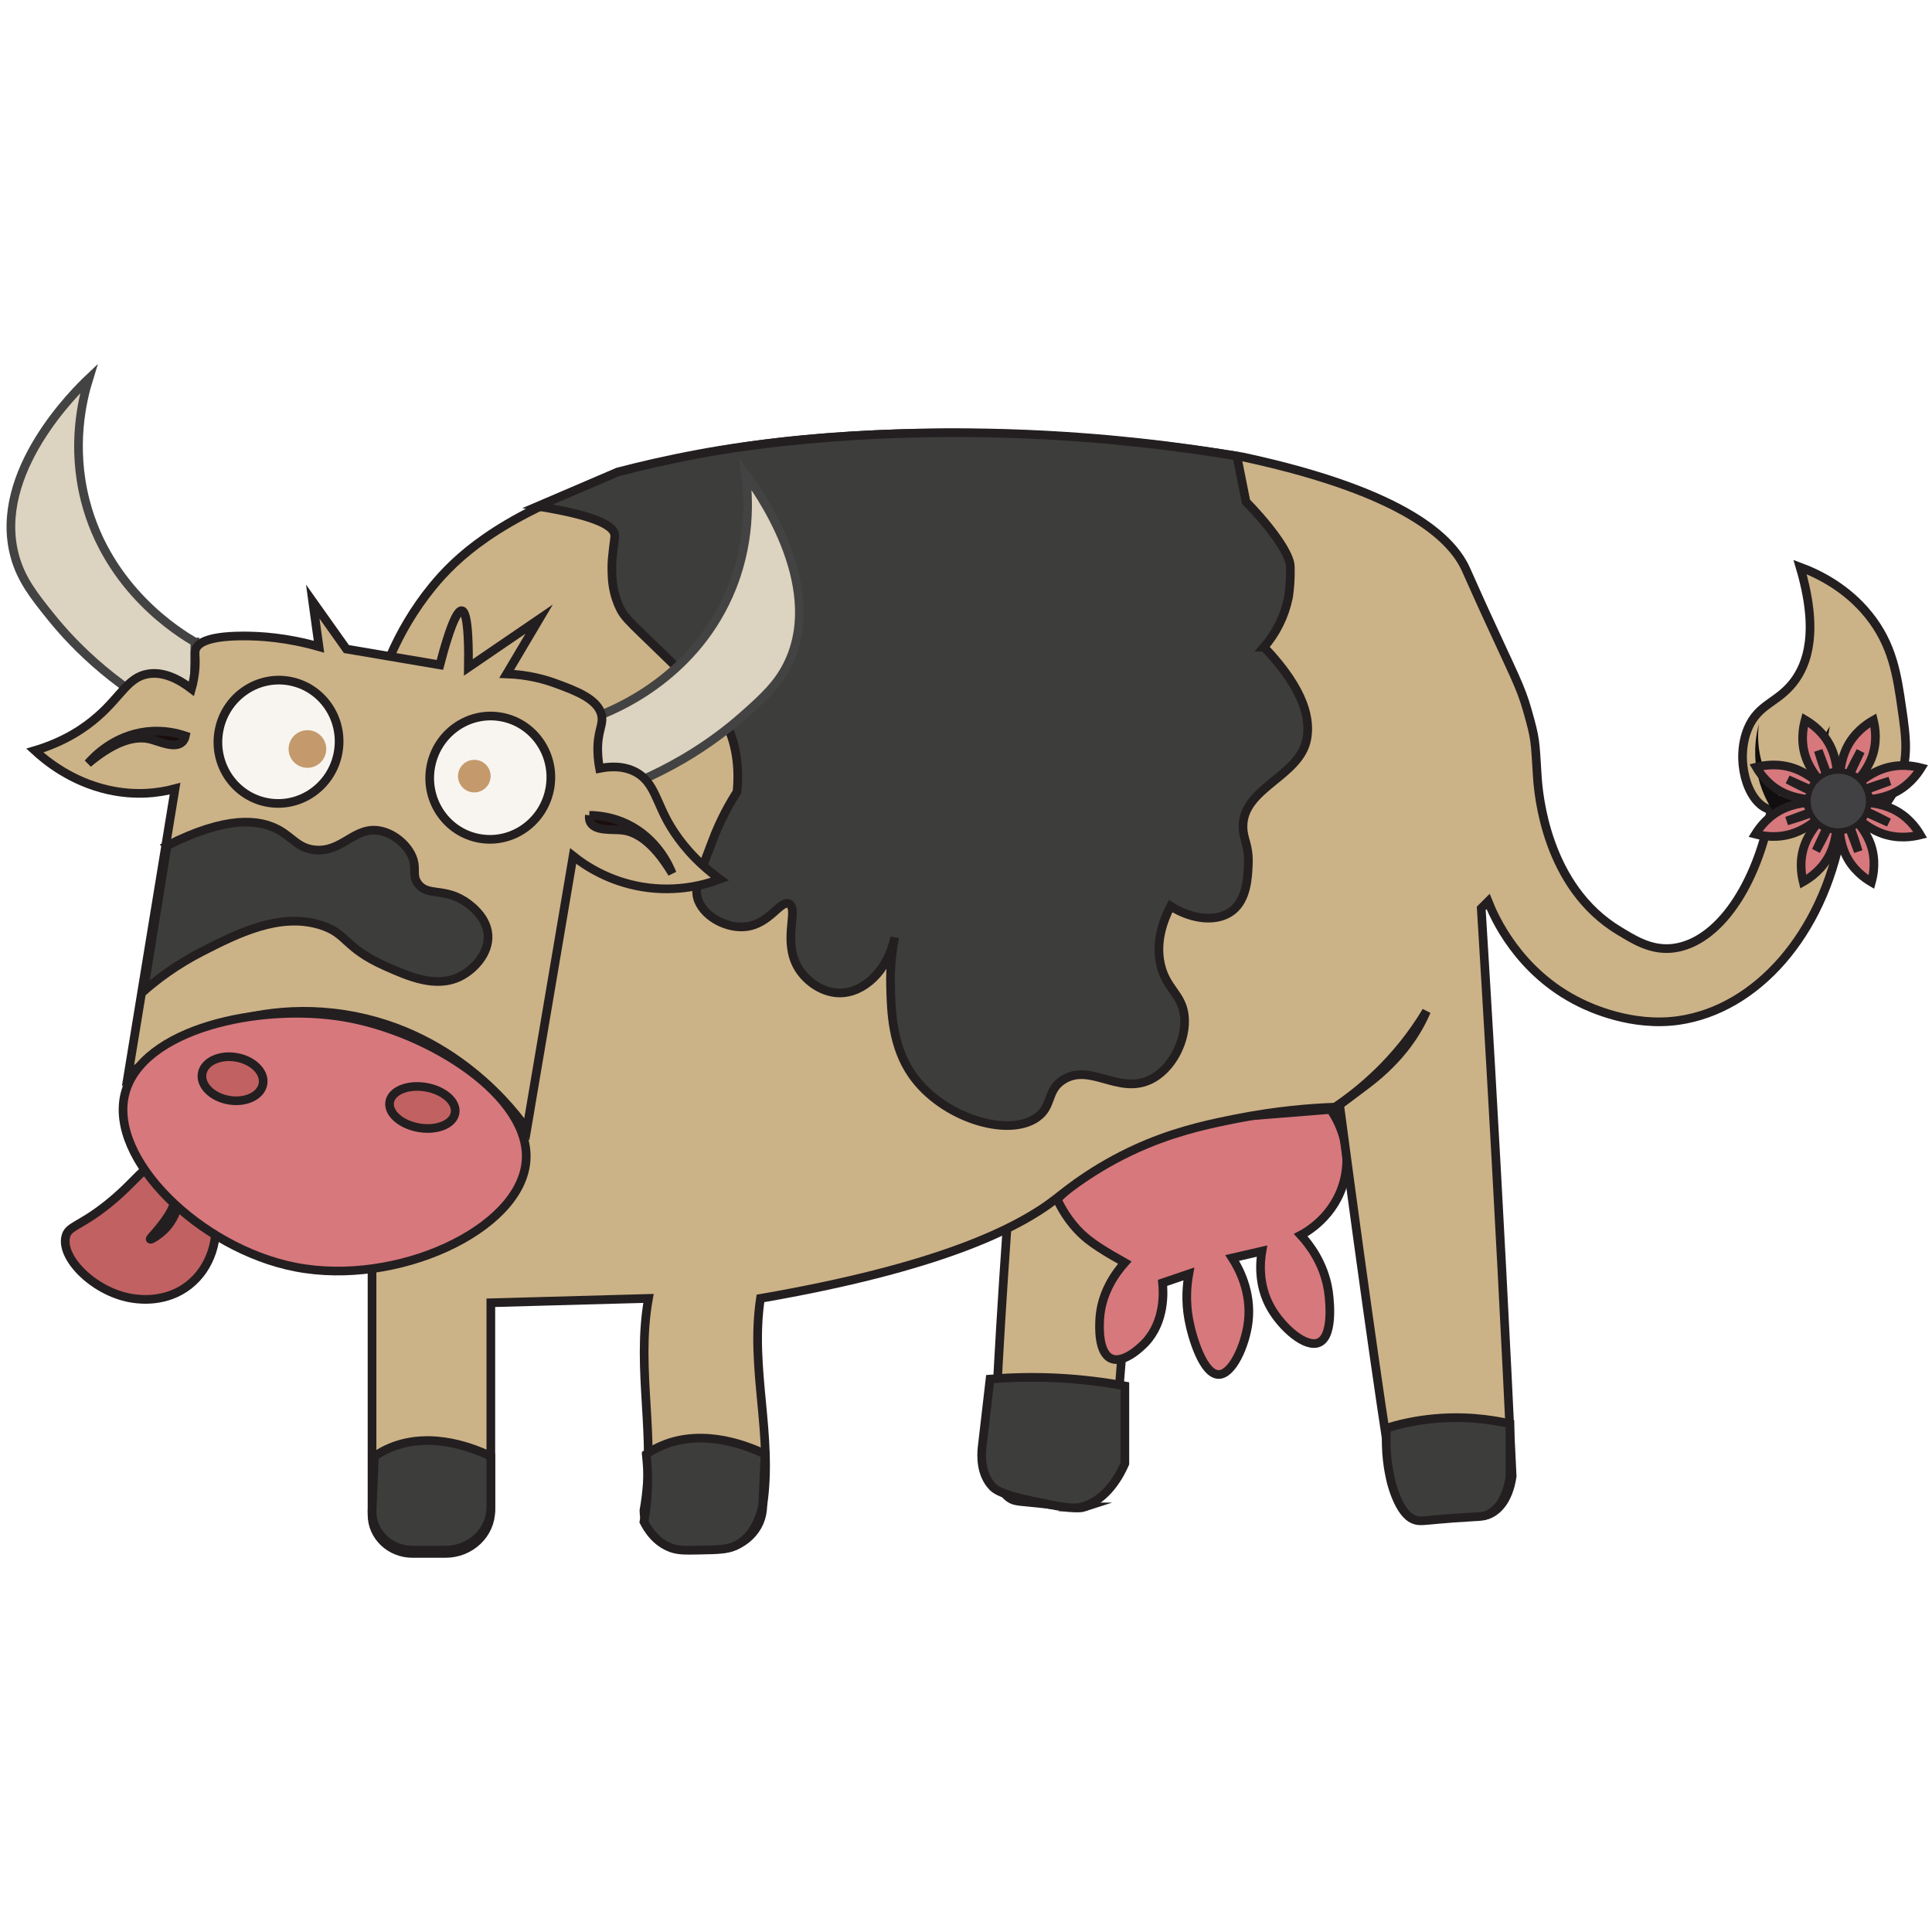
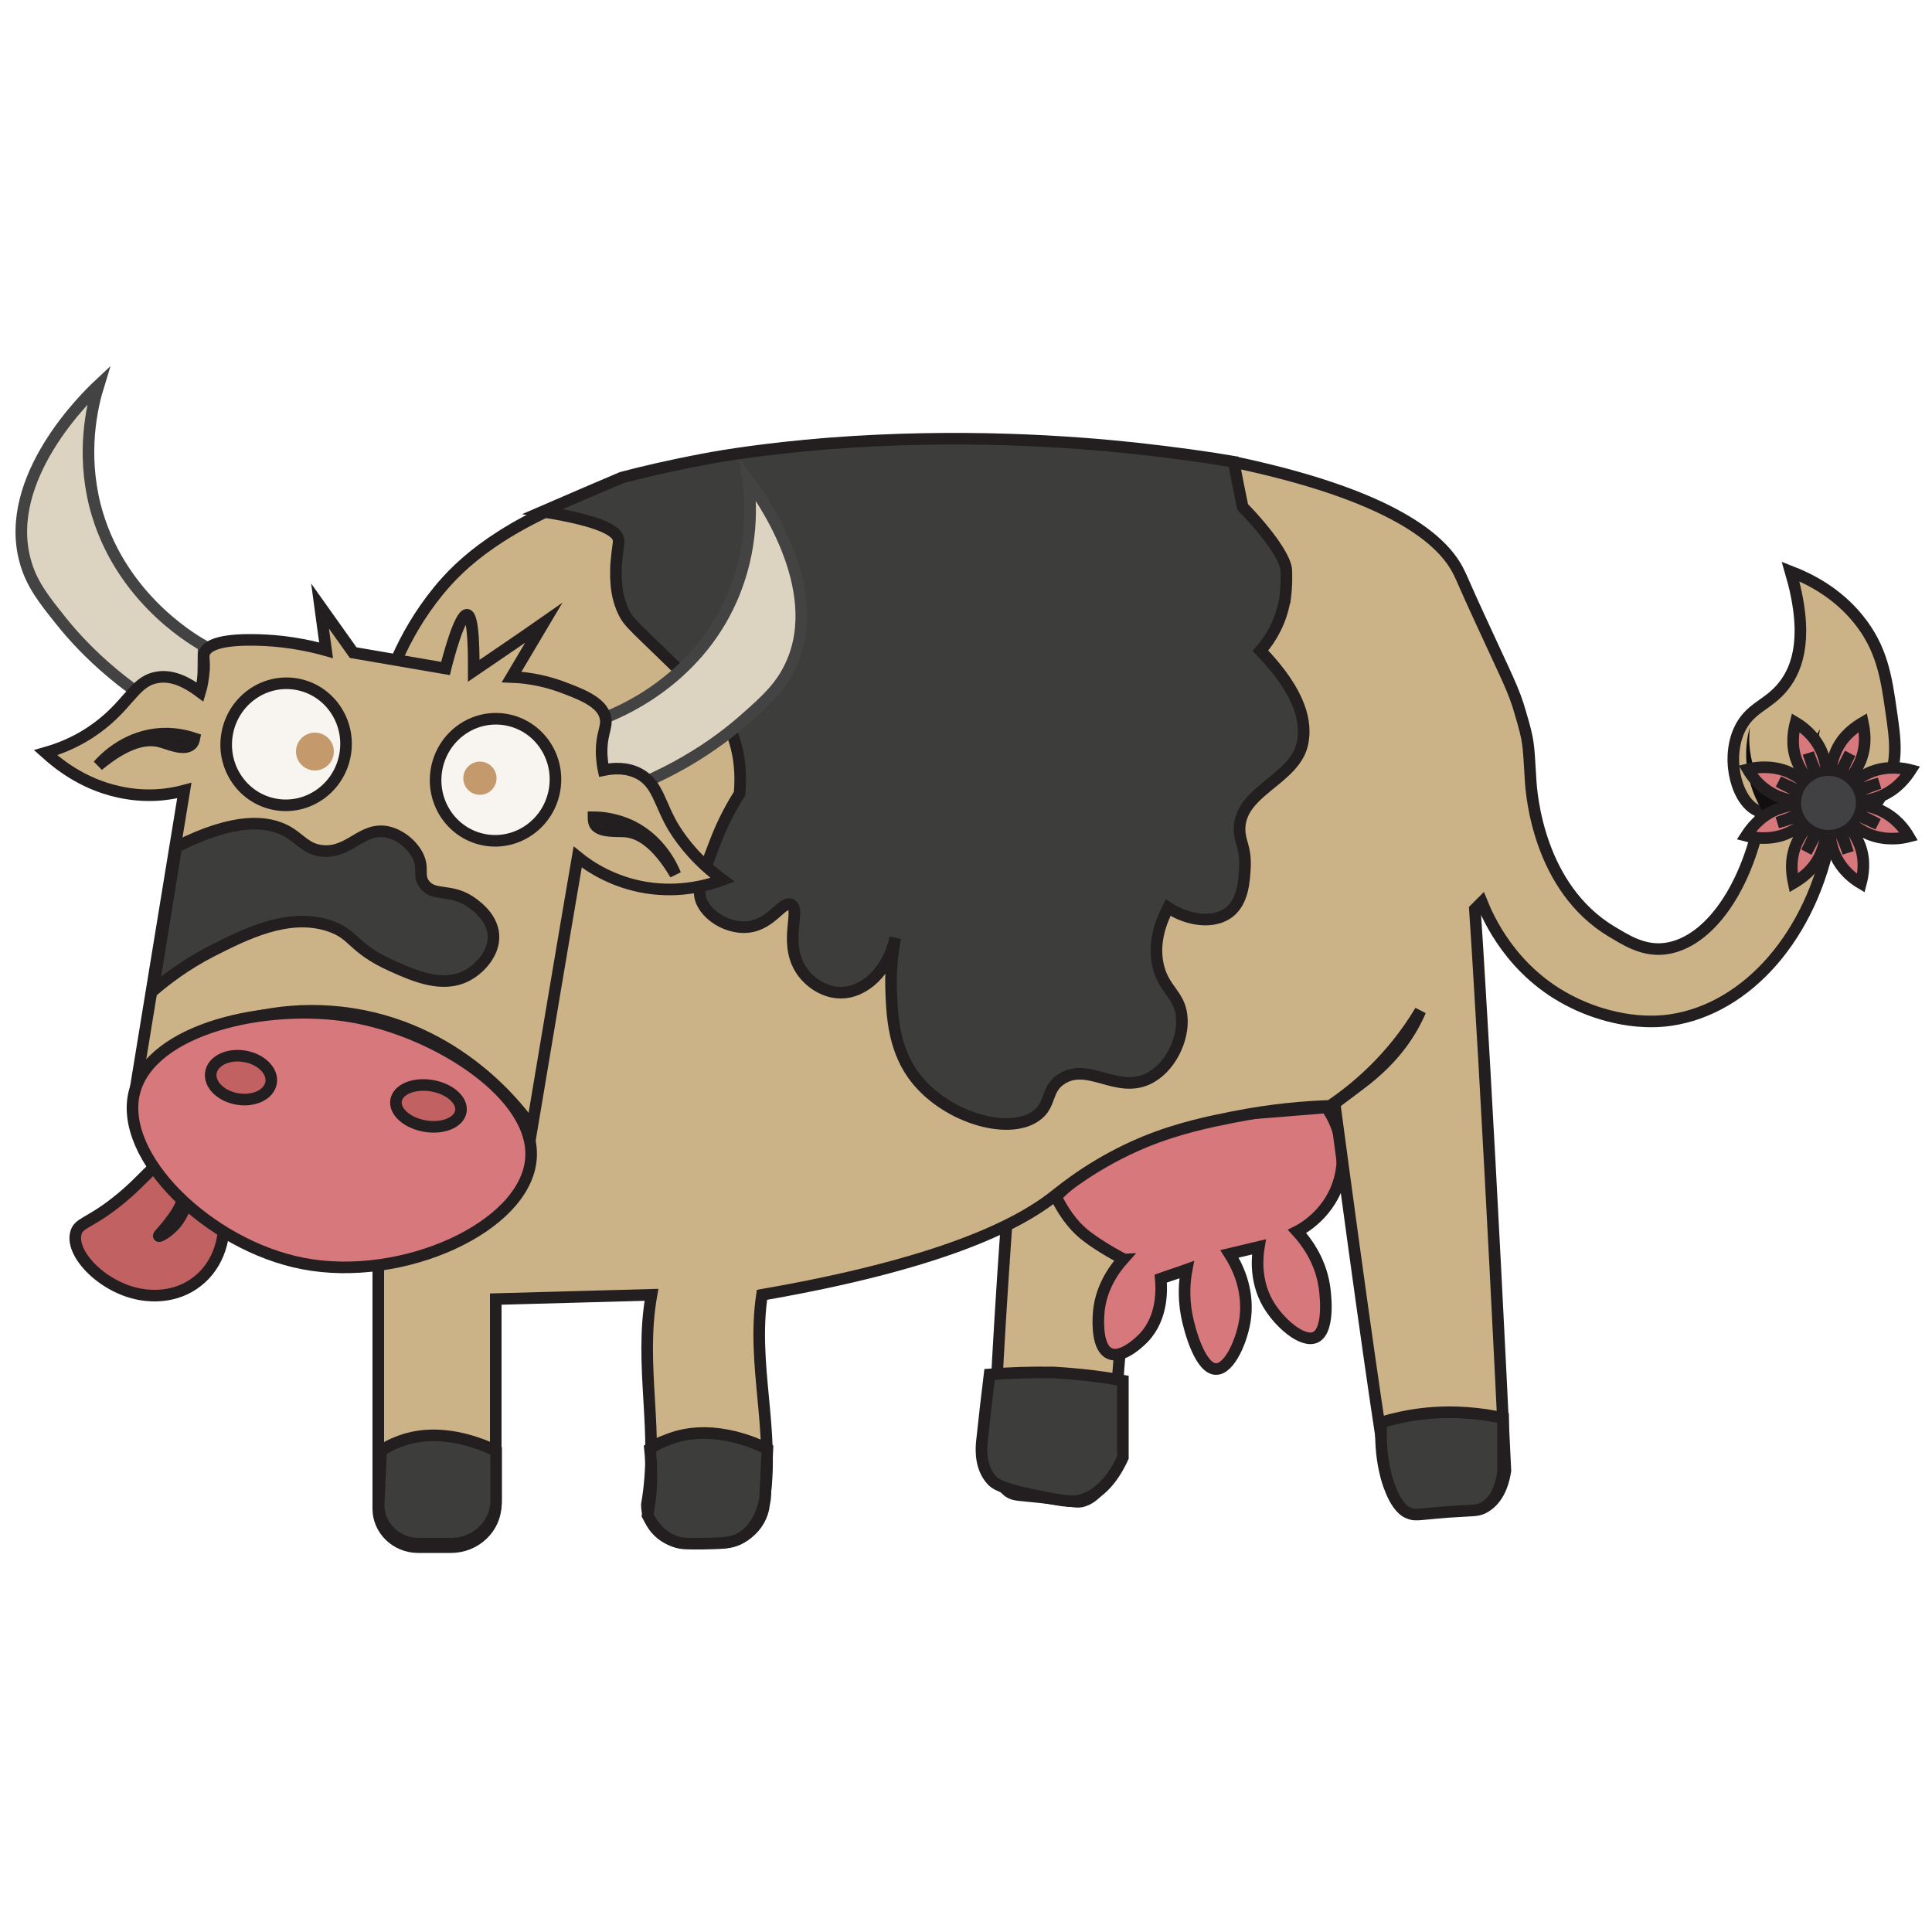
- <svg xmlns="http://www.w3.org/2000/svg" id="Layer_1" viewBox="0 0 668 668">
+ <svg xmlns="http://www.w3.org/2000/svg" id="Layer_1" viewBox="0 0 500 500">
  <g id="body">
-     <path d="M375.21,521.02c-2.31.76-3.3.2-12.7-.88-10.25-1.18-11.45-.79-13.48-2.19-1.11-.76-4.94-3.68-5.12-14.16-.14-8.55,1.76-45.76,5.51-96.49,3.79-3.95,10.27-9.74,19.75-14.22,10.31-4.87,19.63-6.04,25.28-6.32-3.3,41.04-6.59,82.08-9.89,123.13-1.48,3.89-4.41,9.51-9.36,11.13Z" fill="#ccb287" stroke="#231f20" stroke-miterlimit="10" stroke-width="3" />
-     <path d="M365.49,414.65c3.45,7.25,7.58,11.46,10.79,13.98,4.68,3.69,12.49,7.81,12.64,7.9-3.33,3.75-8.24,10.62-8.69,19.75-.12,2.35-.56,11.45,3.95,13.43,4.63,2.04,11.22-4.86,11.85-5.53,6.83-7.3,6.24-17.47,5.93-20.62,3.03-1.03,6.06-2.05,9.08-3.08-.64,3.57-1.23,9.19,0,15.8,1.19,6.4,5.03,18.87,10.27,18.96,4.79.08,9.31-10.21,10.27-18.17,1.27-10.49-3.4-18.8-5.53-22.12,3.42-.79,6.85-1.58,10.27-2.37-.56,3.28-1.53,11.64,3.16,19.75,3.84,6.65,11.96,13.94,16.59,11.85,5.59-2.52,3.29-17.4,3.16-18.17-1.52-9.31-6.56-15.77-9.48-18.96,1.59-.83,11.85-6.39,15.01-18.96,3.28-13.05-3.74-23.11-4.74-24.49-13.17,1.05-26.33,2.11-39.5,3.16-7.39,1.22-17.81,3.76-29.23,9.48-11.84,5.93-20.35,13.07-25.8,18.41Z" fill="#d7787d" stroke="#231f20" stroke-miterlimit="10" stroke-width="3" />
-     <path d="M657.55,244.71c-1.64-11.3-3.17-21.78-11.47-32.07-7.52-9.32-17.08-14.12-23.7-16.58,6.55,22.12,2.64,33.56-2.37,39.94-5.56,7.08-12.04,7.4-15.61,15.79-4.54,10.69-.44,25.26,6.92,27.92.87.31,1.68.42,2.46.41-.9.52-1.49.96-1.67,1.1-5.47,27.39-19.62,45.81-34.76,46.73-7.19.43-12.87-3.34-17.38-6.03-25.47-15.21-28.07-47.56-28.44-53.51-.79-12.64-.58-12.73-3.46-22.87-2.35-8.31-4.88-12.66-14.34-33.38-4.94-10.83-6.27-14.06-7.11-15.8-4.5-9.34-18.99-25.85-76.63-38.3-44-7.21-81.13-8.6-108.23-8.31-65.7.7-99.67,11.55-113.76,16.59-36.15,12.94-50.48,26.7-58.43,36.41-13.02,15.92-18.46,32.66-20.94,43.4v277.63c0,7.36,6.26,13.33,13.97,13.33h11.44c8.65,0,15.67-6.69,15.67-14.95v-71.72c18.17-.5,36.34-1,54.51-1.51-4.48,24.95,2.9,48.39-1.58,73.34,0,7.36,6.26,13.33,13.97,13.33h11.44c8.65,0,15.67-6.69,15.67-14.95,3.69-24.41-4.48-47.31-.79-71.72,61.37-10.63,88.74-23.95,102.29-34.53,3.63-2.83,14.57-11.95,31.6-18.96,11.92-4.91,22.69-7.09,30.81-8.69,13.61-2.69,25.3-3.64,33.97-3.95,8.4-5.67,21.37-16.11,31.6-33.18-2.91,6.87-8.52,16.15-20.54,25.28-3.16,2.37-6.32,4.74-9.48,7.11,9.29,70.16,16.8,121.57,18.58,130.06.58,2.76,2.28,10.58,7.67,12.95,2.26.99,3.37.38,13.66-.37,9.44-.69,10.51-.33,12.64-1.51,1.61-.89,5.78-3.74,7.11-12.69-2.25-47.68-4.74-95.35-7.5-143.01-1.03-17.79-2.09-35.58-3.19-53.37l2.37-2.37c1.97,4.99,10.33,24.53,32.01,35.08,3.2,1.56,17.72,8.4,33.97,6.03,26.89-3.93,49.63-29.77,56.09-64.82-.03-.09-.19-.51-.48-1.11.39.15.8.28,1.27.36,6.93,1.14,15.29-8.3,18.96-16.58,3.75-8.45,2.67-15.82,1.2-25.96Z" fill="#ccb287" stroke="#231f20" stroke-miterlimit="10" stroke-width="3" />
-     <path d="M613.3,280.85c-1.86-2.75-4.75-7.79-5.93-14.7-1.18-6.96-.08-12.65.79-15.83-.41,3.12-.69,8.69,1.58,15.07,1.56,4.39,3.79,7.66,5.53,9.8,2.63-.25,5.27-.5,7.9-.75.91-3.61,2.17-7.69,3.95-12.06,1.75-4.31,3.67-8.09,5.53-11.31-.54,3.72-1.3,7.76-2.37,12.06-1.17,4.71-2.54,8.99-3.95,12.81,2.37,1.26,4.74,2.51,7.11,3.77,2.19-1.51,5.17-3.93,7.9-7.54,3.3-4.36,4.8-8.58,5.53-11.31-.08,3.22-.56,7.73-2.37,12.81-2.32,6.52-5.83,11.17-8.29,13.94-2.46-5.32-7.43-8.97-13.03-9.42-4.92-.4-8.62,1.81-9.88,2.64Z" fill="#100e0e" stroke-width="0" />
-     <path d="M129.43,503.56c-.26,6.36-.53,12.72-.79,19.08,0,7.36,6.26,13.33,13.97,13.33h11.44c8.65,0,15.67-6.69,15.67-14.95v-17.46c-4.71-2.29-20.18-9.11-34.76-3.01-1.76.74-3.63,1.71-5.53,3.01Z" fill="#3d3d3b" stroke="#231f20" stroke-miterlimit="10" stroke-width="3" />
-     <path d="M342.31,476.82c-.92,7.9-1.83,15.81-2.75,23.71-.28,2.65-.57,9.05,3.54,13.42,1,1.06,2.93,2.72,13.84,5.02,9.18,1.94,13.77,2.9,16.97,2.09,8.98-2.3,13.58-11.71,15.01-15.01v-26.86c-7-1.3-15.08-2.36-24.08-2.78-8.3-.38-15.87-.14-22.53.41Z" fill="#3d3d3b" stroke="#231f20" stroke-miterlimit="10" stroke-width="3" />
-     <path d="M223.44,502.81c.6,5.29.77,11.39,0,18.09-.21,1.83-.48,3.59-.79,5.28,1.42,2.8,4.31,7.19,9.48,9.04,2.47.88,4.8.84,9.48.75,6.5-.12,9.76-.18,12.64-1.51,6.96-3.2,8.97-11.65,9.48-14.2.26-5.82.53-11.64.79-17.46-4.91-2.37-20.7-9.26-35.55-3.01-1.77.74-3.63,1.72-5.53,3.01Z" fill="#3d3d3b" stroke="#231f20" stroke-miterlimit="10" stroke-width="3" />
-     <path d="M514.95,523.42c-2.13,1.18-3.2.81-12.64,1.51-8.57.63-10.77,1.16-12.57.74-.41-.09-.7-.21-1.08-.37-5.13-2.13-7.67-12.95-7.67-12.95-1.02-4.15-2.1-10.51-1.58-18.59,4.03-1.24,8.8-2.36,14.22-3.01,11.67-1.41,21.57-.05,28.44,1.51,0,6.16,0,12.32,0,18.47-1.37,8.88-5.29,11.69-7.11,12.69Z" fill="#3d3d3b" stroke="#231f20" stroke-miterlimit="10" stroke-width="3" />
-     <path d="M437.04,223.75c4.15-4.79,7.11-10.67,8.43-17.12.02-.09.04-.2.07-.33,0,0,0,0,0,0,0,0,0,0,0,0,0,0,0,0,0,0,.81-5.66.58-10.07.58-10.48-.02-3.97-5.97-12.76-15.31-22.35-1.05-5.27-2.11-10.53-3.16-15.8-7.82-1.3-19.91-3.16-34.76-4.74-21.6-2.3-60.79-5.29-107.44-1.58-21.33,1.7-35.79,4.12-43.45,5.53-11.53,2.12-21.22,4.43-28.44,6.32-9.22,3.95-18.43,7.9-27.65,11.85,21.18,3.39,26.39,7.04,26.63,9.95.09,1.13-.34,2.76-.83,7.9-.13,1.34-.2,2.98-.13,5.16.08,2.55.29,7.13,2.76,12.18,1.92,3.94,3.55,4.73,22.43,23.27,9.65,9.48,11.83,11.83,13.93,15.87,4.66,8.98,4.73,18.24,4.13,24.42-2.47,3.84-5.82,9.69-8.65,17.31-4,10.75-6.63,15.95-4.62,20.54,2.51,5.72,9.98,9.44,16.25,8.76,8.34-.91,12.04-9.32,15.01-7.9,3.47,1.66-2.43,12.77,3.16,22.12,2.88,4.82,8.49,8.62,14.22,8.69,8.34.11,16.81-7.64,19.15-19.25-.79,4.02-1.62,9.9-1.43,16.99.22,8.65.54,20.71,7.56,30.7,10.36,14.73,33.1,21.76,43.11,14.56,5.48-3.94,3.18-9.29,9.03-12.98,9.25-5.83,18.93,5.05,29.8.1,7.96-3.62,12.95-14.09,12.07-22.22-.82-7.57-6.3-9.25-8.22-17.76-1.77-7.84.91-15.16,3.48-20.16,7.63,4.85,16.25,5.56,21.33,1.58,5-3.91,5.33-11.4,5.53-15.8.32-7.14-1.84-8.69-1.84-13.28-.02-13.45,19.5-17.24,22.03-30.13,1.26-6.4-.14-16.61-14.73-31.92Z" fill="#3d3d3b" stroke="#231f20" stroke-miterlimit="10" stroke-width="3" />
-     <path d="M644.81,272.86c1.4-.5,2.84-1,4.31-1.48,1.45-.48,2.88-.92,4.29-1.34-2.03.74-4.08,1.49-6.13,2.25-.78.29-1.55.58-2.32.87.49,1.03.82,2.14.96,3.27,2.54-.16,5.54-.81,8.12-1.9,5.64-2.4,8.8-6.75,10.21-9.03-2.62-.68-7.94-1.64-13.68.51-2.75,1.03-5.5,2.73-7.46,4.45.69.73,1.27,1.54,1.72,2.41Z" fill="#d7787d" stroke="#231f20" stroke-miterlimit="10" stroke-width="3" />
-     <path d="M639.21,267.68c.64-1.33,1.3-2.67,2-4.03.69-1.34,1.39-2.65,2.09-3.92-.92,1.93-1.83,3.88-2.75,5.84-.35.74-.69,1.48-1.03,2.22,1.1.38,2.12.93,3.04,1.63,1.7-1.87,3.37-4.42,4.41-6.97,2.29-5.61,1.41-10.85.77-13.43-2.35,1.34-6.83,4.36-9.38,9.86-1.22,2.64-1.95,5.74-2.11,8.31,1.02.03,2.01.2,2.96.5Z" fill="#d7787d" stroke="#231f20" stroke-miterlimit="10" stroke-width="3" />
-     <path d="M631.5,267.94c-.5-1.37-1-2.78-1.48-4.22-.47-1.42-.92-2.83-1.33-4.21.74,1.99,1.49,4,2.25,6.01.29.76.58,1.52.86,2.27,1.05-.49,2.18-.82,3.34-.96-.14-2.49-.78-5.44-1.88-7.96-2.4-5.53-6.8-8.59-9.12-9.96-.71,2.58-1.73,7.81.41,13.44,1.03,2.7,2.74,5.38,4.48,7.3.75-.69,1.58-1.26,2.47-1.7Z" fill="#d7787d" stroke="#231f20" stroke-miterlimit="10" stroke-width="3" />
-     <path d="M626.19,273.48c-1.35-.61-2.71-1.26-4.09-1.94-1.36-.67-2.69-1.35-3.98-2.03,1.96.89,3.93,1.77,5.93,2.66.75.33,1.5.66,2.25.99.4-1.08.96-2.09,1.68-2.99-1.9-1.65-4.47-3.27-7.07-4.28-5.69-2.21-11.03-1.31-13.67-.65,1.35,2.3,4.39,6.68,9.97,9.14,2.67,1.18,5.83,1.87,8.44,2.01.04-1,.22-1.98.53-2.91Z" fill="#d7787d" stroke="#231f20" stroke-miterlimit="10" stroke-width="3" />
-     <path d="M626.39,281.05c-1.4.5-2.84,1-4.31,1.48-1.45.48-2.88.92-4.29,1.34,2.03-.74,4.08-1.49,6.13-2.25.78-.29,1.55-.58,2.32-.87-.49-1.03-.82-2.14-.96-3.27-2.54.16-5.54.81-8.12,1.9-5.64,2.4-8.8,6.75-10.21,9.03,2.62.68,7.94,1.64,13.68-.51,2.75-1.03,5.5-2.73,7.46-4.45-.69-.73-1.27-1.54-1.72-2.41Z" fill="#d7787d" stroke="#231f20" stroke-miterlimit="10" stroke-width="3" />
-     <path d="M631.99,286.22c-.64,1.33-1.3,2.67-2,4.03-.69,1.34-1.39,2.65-2.09,3.92.92-1.93,1.83-3.88,2.75-5.84.35-.74.69-1.48,1.03-2.22-1.1-.38-2.12-.93-3.04-1.63-1.7,1.87-3.37,4.42-4.41,6.97-2.29,5.61-1.41,10.85-.77,13.43,2.35-1.34,6.83-4.36,9.38-9.86,1.22-2.64,1.95-5.74,2.11-8.31-1.02-.03-2.01-.2-2.96-.5Z" fill="#d7787d" stroke="#231f20" stroke-miterlimit="10" stroke-width="3" />
-     <path d="M639.7,285.97c.5,1.37,1,2.78,1.48,4.22.47,1.42.92,2.83,1.33,4.21-.74-1.99-1.49-4-2.25-6.01-.29-.76-.58-1.52-.86-2.27-1.05.49-2.18.82-3.34.96.14,2.49.78,5.44,1.88,7.96,2.4,5.53,6.8,8.59,9.12,9.96.71-2.58,1.73-7.81-.41-13.44-1.03-2.7-2.74-5.38-4.48-7.3-.75.69-1.58,1.26-2.47,1.7Z" fill="#d7787d" stroke="#231f20" stroke-miterlimit="10" stroke-width="3" />
-     <path d="M645.01,280.43c1.35.61,2.71,1.26,4.09,1.94,1.36.67,2.69,1.35,3.98,2.03-1.96-.89-3.93-1.77-5.93-2.66-.75-.33-1.5-.66-2.25-.99-.4,1.08-.96,2.09-1.68,2.99,1.9,1.65,4.47,3.27,7.07,4.28,5.69,2.21,11.03,1.31,13.67.65-1.35-2.3-4.39-6.68-9.97-9.14-2.67-1.18-5.83-1.87-8.44-2.01-.04,1-.22,1.98-.53,2.91Z" fill="#d7787d" stroke="#231f20" stroke-miterlimit="10" stroke-width="3" />
-     <ellipse cx="635.6" cy="276.95" rx="9.57" ry="9.44" fill="#414042" stroke-width="0" />
+     <path d="M280.5,388.4c-1.7.6-2.4.1-9.4-.7-7.6-.9-8.5-.6-10-1.6-.8-.6-3.7-2.7-3.8-10.5-.1-6.3,1.3-33.9,4.1-71.4,2.8-2.9,7.6-7.2,14.6-10.5,7.6-3.6,14.5-4.5,18.7-4.7-2.4,30.4-4.9,60.7-7.3,91.1-1.1,2.9-3.3,7.1-6.9,8.3h0Z" fill="#ccb287" stroke="#231f20" stroke-miterlimit="10" stroke-width="3" />
+     <path d="M273.3,309.7c2.6,5.4,5.6,8.5,8,10.3,3.5,2.7,9.2,5.8,9.4,5.8-2.5,2.8-6.1,7.9-6.4,14.6-.1,1.7-.4,8.5,2.9,9.9,3.4,1.5,8.3-3.6,8.8-4.1,5.1-5.4,4.6-12.9,4.4-15.3,2.2-.8,4.5-1.5,6.7-2.3-.5,2.6-.9,6.8,0,11.7.9,4.7,3.7,14,7.6,14,3.5.1,6.9-7.6,7.6-13.4.9-7.8-2.5-13.9-4.1-16.4,2.5-.6,5.1-1.2,7.6-1.8-.4,2.4-1.1,8.6,2.3,14.6,2.8,4.9,8.9,10.3,12.3,8.8,4.1-1.9,2.4-12.9,2.3-13.4-1.1-6.9-4.9-11.7-7-14,1.2-.6,8.8-4.7,11.1-14,2.4-9.7-2.8-17.1-3.5-18.1-9.7.8-19.5,1.6-29.2,2.3-5.5.9-13.2,2.8-21.6,7-8.9,4.5-15.2,9.8-19.2,13.8h0Z" fill="#d7787d" stroke="#231f20" stroke-miterlimit="10" stroke-width="3" />
+     <path d="M489.4,183.9c-1.2-8.4-2.3-16.1-8.5-23.7-5.6-6.9-12.6-10.4-17.5-12.3,4.8,16.4,2,24.8-1.8,29.6-4.1,5.2-8.9,5.5-11.6,11.7-3.4,7.9-.3,18.7,5.1,20.7.6.2,1.2.3,1.8.3-.7.4-1.1.7-1.2.8-4,20.3-14.5,33.9-25.7,34.6-5.3.3-9.5-2.5-12.9-4.5-18.8-11.3-20.8-35.2-21-39.6-.6-9.4-.4-9.4-2.6-16.9-1.7-6.1-3.6-9.4-10.6-24.7-3.7-8-4.6-10.4-5.3-11.7-3.3-6.9-14.1-19.1-56.7-28.3-32.6-5.3-60-6.4-80.1-6.1-48.6.5-73.8,8.5-84.2,12.3-26.8,9.6-37.4,19.8-43.2,26.9-9.6,11.8-13.7,24.2-15.5,32.1v205.4c0,5.4,4.6,9.9,10.3,9.9h8.5c6.4,0,11.6-5,11.6-11.1v-53.1c13.4-.4,26.9-.7,40.3-1.1-3.3,18.5,2.1,35.8-1.2,54.3,0,5.4,4.6,9.9,10.3,9.9h8.5c6.4,0,11.6-5,11.6-11.1,2.7-18.1-3.3-35-.6-53.1,45.4-7.9,65.7-17.7,75.7-25.6,2.7-2.1,10.8-8.8,23.4-14,8.8-3.6,16.8-5.2,22.8-6.4,10.1-2,18.7-2.7,25.1-2.9,6.2-4.2,15.8-11.9,23.4-24.6-2.2,5.1-6.3,12-15.2,18.7-2.3,1.8-4.7,3.5-7,5.3,6.9,51.9,12.4,90,13.7,96.2.4,2,1.7,7.8,5.7,9.6,1.7.7,2.5.3,10.1-.3,7-.5,7.8-.2,9.4-1.1,1.2-.7,4.3-2.8,5.3-9.4-1.7-35.3-3.5-70.6-5.5-105.8-.8-13.2-1.5-26.3-2.4-39.5l1.8-1.8c1.5,3.7,7.6,18.2,23.7,26,2.4,1.2,13.1,6.2,25.1,4.5,19.9-2.9,36.7-22,41.5-48,0-.1-.1-.4-.4-.8.3.1.6.2.9.3,5.1.8,11.3-6.1,14-12.3,3-6.3,2.2-11.8,1.1-19.3h0Z" fill="#ccb287" stroke="#231f20" stroke-miterlimit="10" stroke-width="3" />
+     <path d="M456.7,210.7c-1.4-2-3.5-5.8-4.4-10.9-.9-5.2-.1-9.4.6-11.7-.3,2.3-.5,6.4,1.2,11.2,1.2,3.2,2.8,5.7,4.1,7.3,1.9-.2,3.9-.4,5.8-.6.7-2.7,1.6-5.7,2.9-8.9,1.3-3.2,2.7-6,4.1-8.4-.4,2.8-1,5.7-1.8,8.9-.9,3.5-1.9,6.7-2.9,9.5,1.8.9,3.5,1.9,5.3,2.8,1.6-1.1,3.8-2.9,5.8-5.6,2.4-3.2,3.6-6.3,4.1-8.4-.1,2.4-.4,5.7-1.8,9.5-1.7,4.8-4.3,8.3-6.1,10.3-1.8-3.9-5.5-6.6-9.6-7-3.7-.3-6.4,1.3-7.3,2h0Z" fill="#100e0e" stroke-width="0" />
+     <path d="M98.6,375.5c-.2,4.7-.4,9.4-.6,14.1,0,5.4,4.6,9.9,10.3,9.9h8.5c6.4,0,11.6-5,11.6-11.1v-12.9c-3.5-1.7-14.9-6.7-25.7-2.2-1.3.5-2.7,1.2-4.1,2.2h0Z" fill="#3d3d3b" stroke="#231f20" stroke-miterlimit="10" stroke-width="3" />
+     <path d="M256.1,355.7c-.7,5.8-1.4,11.7-2,17.5-.2,2-.4,6.7,2.6,9.9.7.8,2.2,2,10.2,3.7,6.8,1.4,10.2,2.1,12.6,1.5,6.6-1.7,10-8.7,11.1-11.1v-19.9c-5.2-1-11.2-1.7-17.8-2.1-6.1-.1-11.7.1-16.7.5h0Z" fill="#3d3d3b" stroke="#231f20" stroke-miterlimit="10" stroke-width="3" />
+     <path d="M168.2,374.9c.4,3.9.6,8.4,0,13.4-.2,1.4-.4,2.7-.6,3.9,1.1,2.1,3.2,5.3,7,6.7,1.8.7,3.6.6,7,.6,4.8-.1,7.2-.1,9.4-1.1,5.2-2.4,6.6-8.6,7-10.5.2-4.3.4-8.6.6-12.9-3.6-1.8-15.3-6.9-26.3-2.2-1.3.4-2.7,1.2-4.1,2.1h0Z" fill="#3d3d3b" stroke="#231f20" stroke-miterlimit="10" stroke-width="3" />
+     <path d="M383.9,390.2c-1.6.9-2.4.6-9.4,1.1-6.3.5-8,.9-9.3.5-.3-.1-.5-.2-.8-.3-3.8-1.6-5.7-9.6-5.7-9.6-.8-3.1-1.6-7.8-1.2-13.8,3-.9,6.5-1.7,10.5-2.2,8.6-1,16,0,21,1.1v13.7c-.8,6.7-3.7,8.7-5.1,9.5h0Z" fill="#3d3d3b" stroke="#231f20" stroke-miterlimit="10" stroke-width="3" />
+     <path d="M326.2,168.4c3.1-3.5,5.3-7.9,6.2-12.7q0-.1.1-.2h0c.6-4.2.4-7.5.4-7.8,0-2.9-4.4-9.4-11.3-16.5-.8-3.9-1.6-7.8-2.3-11.7-5.8-1-14.7-2.3-25.7-3.5-16-1.7-45-3.9-79.5-1.2-15.8,1.3-26.5,3-32.2,4.1-8.5,1.6-15.7,3.3-21,4.7-6.8,2.9-13.6,5.8-20.5,8.8,15.7,2.5,19.5,5.2,19.7,7.4.1.8-.3,2-.6,5.8-.1,1-.1,2.2-.1,3.8.1,1.9.2,5.3,2,9,1.4,2.9,2.6,3.5,16.6,17.2,7.1,7,8.8,8.8,10.3,11.7,3.4,6.6,3.5,13.5,3.1,18.1-1.8,2.8-4.3,7.2-6.4,12.8-3,8-4.9,11.8-3.4,15.2,1.9,4.2,7.4,7,12,6.5,6.2-.7,8.9-6.9,11.1-5.8,2.6,1.2-1.8,9.4,2.3,16.4,2.1,3.6,6.3,6.4,10.5,6.4,6.2.1,12.4-5.7,14.2-14.2-.6,3-1.2,7.3-1.1,12.6.2,6.4.4,15.3,5.6,22.7,7.7,10.9,24.5,16.1,31.9,10.8,4.1-2.9,2.4-6.9,6.7-9.6,6.8-4.3,14,3.7,22.1.1,5.9-2.7,9.6-10.4,8.9-16.4-.6-5.6-4.7-6.8-6.1-13.1-1.3-5.8.7-11.2,2.6-14.9,5.6,3.6,12,4.1,15.8,1.2,3.7-2.9,3.9-8.4,4.1-11.7.2-5.3-1.4-6.4-1.4-9.8,0-10,14.4-12.8,16.3-22.3,1-5,0-12.6-10.9-23.9h0Z" fill="#3d3d3b" stroke="#231f20" stroke-miterlimit="10" stroke-width="3" />
+     <path d="M480,204.8c1-.4,2.1-.7,3.2-1.1,1.1-.4,2.1-.7,3.2-1-1.5.5-3,1.1-4.5,1.7-.6.2-1.1.4-1.7.6.4.8.6,1.6.7,2.4,1.9-.1,4.1-.6,6-1.4,4.2-1.8,6.5-5,7.6-6.7-1.9-.5-5.9-1.2-10.1.4-2,.8-4.1,2-5.5,3.3.3.5.8,1.1,1.1,1.8h0Z" fill="#d7787d" stroke="#231f20" stroke-miterlimit="10" stroke-width="3" />
+     <path d="M475.8,200.9l1.5-3c.5-1,1-2,1.5-2.9-.7,1.4-1.4,2.9-2,4.3-.3.5-.5,1.1-.8,1.6.8.3,1.6.7,2.2,1.2,1.3-1.4,2.5-3.3,3.3-5.2,1.7-4.2,1-8,.6-9.9-1.7,1-5.1,3.2-6.9,7.3-.9,2-1.4,4.2-1.6,6.1.8.2,1.5.3,2.2.5h0Z" fill="#d7787d" stroke="#231f20" stroke-miterlimit="10" stroke-width="3" />
+     <path d="M470.1,201.1c-.4-1-.7-2.1-1.1-3.1-.3-1.1-.7-2.1-1-3.1.5,1.5,1.1,3,1.7,4.4.2.6.4,1.1.6,1.7.8-.4,1.6-.6,2.5-.7-.1-1.8-.6-4-1.4-5.9-1.8-4.1-5-6.4-6.7-7.4-.5,1.9-1.3,5.8.3,9.9.8,2,2,4,3.3,5.4.6-.4,1.2-.8,1.8-1.2h0Z" fill="#d7787d" stroke="#231f20" stroke-miterlimit="10" stroke-width="3" />
+     <path d="M466.2,205.2c-1-.5-2-.9-3-1.4s-2-1-2.9-1.5c1.5.7,2.9,1.3,4.4,2,.6.2,1.1.5,1.7.7.3-.8.7-1.5,1.2-2.2-1.4-1.2-3.3-2.4-5.2-3.2-4.2-1.6-8.2-1-10.1-.5,1,1.7,3.2,4.9,7.4,6.8,2,.9,4.3,1.4,6.2,1.5-.1-.8.1-1.5.3-2.2h0Z" fill="#d7787d" stroke="#231f20" stroke-miterlimit="10" stroke-width="3" />
+     <path d="M466.4,210.8c-1,.4-2.1.7-3.2,1.1-1.1.4-2.1.7-3.2,1,1.5-.5,3-1.1,4.5-1.7.6-.2,1.1-.4,1.7-.6-.4-.8-.6-1.6-.7-2.4-1.9.1-4.1.6-6,1.4-4.2,1.8-6.5,5-7.6,6.7,1.9.5,5.9,1.2,10.1-.4,2-.8,4.1-2,5.5-3.3-.4-.5-.8-1.1-1.1-1.8h0Z" fill="#d7787d" stroke="#231f20" stroke-miterlimit="10" stroke-width="3" />
+     <path d="M470.5,214.6l-1.5,3c-.5,1-1,2-1.5,2.9.7-1.4,1.4-2.9,2-4.3.3-.5.5-1.1.8-1.6-.8-.3-1.6-.7-2.2-1.2-1.3,1.4-2.5,3.3-3.3,5.2-1.7,4.2-1,8-.6,9.9,1.7-1,5.1-3.2,6.9-7.3.9-2,1.4-4.2,1.6-6.1-.8-.1-1.5-.2-2.2-.5h0Z" fill="#d7787d" stroke="#231f20" stroke-miterlimit="10" stroke-width="3" />
+     <path d="M476.2,214.5c.4,1,.7,2.1,1.1,3.1.3,1.1.7,2.1,1,3.1-.5-1.5-1.1-3-1.7-4.4-.2-.6-.4-1.1-.6-1.7-.8.4-1.6.6-2.5.7.1,1.8.6,4,1.4,5.9,1.8,4.1,5,6.4,6.7,7.4.5-1.9,1.3-5.8-.3-9.9-.8-2-2-4-3.3-5.4-.5.4-1.1.8-1.8,1.2h0Z" fill="#d7787d" stroke="#231f20" stroke-miterlimit="10" stroke-width="3" />
+     <path d="M480.1,210.4c1,.5,2,.9,3,1.4s2,1,2.9,1.5c-1.5-.7-2.9-1.3-4.4-2-.6-.2-1.1-.5-1.7-.7-.3.8-.7,1.5-1.2,2.2,1.4,1.2,3.3,2.4,5.2,3.2,4.2,1.6,8.2,1,10.1.5-1-1.7-3.2-4.9-7.4-6.8-2-.9-4.3-1.4-6.2-1.5.1.7,0,1.5-.3,2.2h0Z" fill="#d7787d" stroke="#231f20" stroke-miterlimit="10" stroke-width="3" />
+     <ellipse cx="473.2" cy="207.8" rx="7.1" ry="7" fill="#414042" stroke-width="0" />
  </g>
  <g id="head">
-     <path d="M206.41,247.68c5.64-2.09,32.64-12.78,45.57-41.95,7.87-17.75,6.83-34.01,5.8-41.74,3.6,4.79,27.56,37.57,15.01,64.78-3.52,7.64-8.81,12.41-15.86,18.66-9.73,8.61-27.3,21.54-55.08,29.52,1.52-9.76,3.04-19.52,4.56-29.27Z" fill="#dcd3c0" stroke="#444343" stroke-miterlimit="10" stroke-width="3" />
-     <path d="M67.38,221.98c-5.21-3.01-30.05-18.06-37.92-48.98-4.79-18.82-1.05-34.68,1.26-42.12-4.35,4.12-33.45,32.44-25.62,61.36,2.2,8.12,6.61,13.71,12.52,21.05,8.15,10.12,23.32,25.8,49.38,38.32.13-9.87.26-19.75.4-29.63Z" fill="#dcd3c0" stroke="#444343" stroke-miterlimit="10" stroke-width="3" />
-     <path d="M54.31,403.19c-4.39-.92-6.79,5.03-17.38,13.43-9.74,7.72-13.34,7.2-14.22,11.06-1.72,7.54,10.37,19.59,23.7,21.33,2.03.26,11.13,1.45,18.96-4.74,7.37-5.82,10.71-15.89,8.69-26.07-3.95-1.32-7.9-2.63-11.85-3.95-1.17,6.14-3.81,9.41-5.53,11.06-1.9,1.83-4.5,3.44-4.74,3.16-.21-.24,1.43-1.76,3.16-3.95,2.62-3.31,5.74-7.32,5.53-11.85-.17-3.75-2.68-8.72-6.32-9.48Z" fill="#c26162" stroke="#231f20" stroke-miterlimit="10" stroke-width="3" />
-     <path d="M33.9,247.65c8.05-7.11,10.41-13.49,17.28-14.64,5.38-.91,10.72,1.86,15.02,5.15.49-1.74,1.13-4.5,1.3-7.93.17-3.61-.34-4.51.19-5.84.62-1.54,2.95-4.41,15.99-4.5,6.39-.05,15.56.57,26.61,3.71-.72-5.2-1.44-10.39-2.16-15.59l11.64,16.4c10.77,1.83,21.55,3.65,32.32,5.48,1.01-3.92,5.03-19.1,7.58-18.75,2.5.34,2.35,15.43,2.28,19.62,8.15-5.56,16.31-11.12,24.46-16.69-3.74,6.31-7.48,12.62-11.22,18.93,7.31.27,13.04,1.87,16.86,3.27,6.92,2.54,14.8,5.43,15.96,11.1.7,3.41-1.54,5.33-1.33,12.59.07,2.44.38,4.43.63,5.72,3.22-.65,8.14-1.09,12.59,1.33,6.46,3.52,7.01,10.66,12.03,18.87,3.08,5.04,8.18,11.66,16.96,18.1-4.41,1.66-14.37,4.74-26.89,2.65-11.39-1.9-19.46-7.16-23.84-10.65-5.34,31.48-10.67,62.96-16.01,94.44-3.21-4.65-25.3-35.53-66.91-40.19-39.17-4.38-66.38,17.75-70.97,21.62,5.42-33.05,10.83-66.11,16.25-99.16-5.5,1.48-13.57,2.57-23.14.41-12.79-2.89-21.55-10.1-25.34-13.59,10.44-3.11,17.36-7.89,21.85-11.86Z" fill="#ccb287" stroke="#231f20" stroke-miterlimit="10" stroke-width="3" />
-     <path d="M203.77,281.91c3.03.03,7.89.5,13.11,3.02,10.32,5,14.46,14.37,15.54,17.06-6.91-11.57-13.03-14.55-17.49-14.98-3.26-.32-9.12.39-10.77-2.63-.48-.88-.47-1.83-.38-2.47Z" fill="#1a0e0c" stroke="#231f20" stroke-miterlimit="10" stroke-width="3" />
-     <path d="M64.1,254.44c-2.87-.97-7.62-2.13-13.37-1.47-11.39,1.32-18.39,8.8-20.29,10.98,10.34-8.65,17.1-9.44,21.45-8.38,3.19.78,8.49,3.37,11.04,1.07.75-.67,1.04-1.57,1.17-2.2Z" fill="#1a0e0c" stroke="#231f20" stroke-miterlimit="10" stroke-width="3" />
-     <ellipse cx="169.51" cy="268.89" rx="21.33" ry="20.93" transform="translate(-123.92 391.08) rotate(-80.38)" fill="#f8f5f0" stroke="#231f20" stroke-miterlimit="10" stroke-width="3" />
-     <ellipse cx="96.3" cy="256.48" rx="21.33" ry="20.94" transform="translate(-172.67 308.56) rotate(-80.38)" fill="#f8f5f0" stroke="#231f20" stroke-miterlimit="10" stroke-width="3" />
-     <circle cx="164" cy="268.35" r="5.14" fill="#c49a6c" stroke="#c49a6c" stroke-linecap="round" stroke-miterlimit="10" />
-     <circle cx="106.29" cy="258.97" r="6.01" fill="#c49a6c" stroke="#c49a6c" stroke-linecap="round" stroke-miterlimit="10" />
-     <path d="M43.23,378.09c-5.82,22.69,26.08,53.62,58.92,60.02,34.99,6.82,77.66-12.9,79.72-36.52,1.96-22.49-33.21-44.88-62.85-49.92-29.29-4.98-70.07,4.12-75.79,26.42Z" fill="#d7787d" stroke="#231f20" stroke-miterlimit="10" stroke-width="3" />
-     <ellipse cx="146.04" cy="382.91" rx="7.11" ry="11.46" transform="translate(-255.89 462.91) rotate(-80.38)" fill="#c26162" stroke="#231f20" stroke-miterlimit="10" stroke-width="3" />
-     <ellipse cx="80.42" cy="372.99" rx="7.51" ry="10.67" transform="translate(-300.77 389.94) rotate(-80.38)" fill="#c26162" stroke="#231f20" stroke-miterlimit="10" stroke-width="3" />
-     <path d="M57.76,292.41c20.52-10.43,31.89-9.16,38.59-5.48,4.86,2.68,6.72,6.33,12.45,6.92,9.66.99,13.77-8.41,22.75-6.56,4.44.92,8.66,4.3,10.63,8.21,2.29,4.56.02,6.85,2.31,10.01,3.2,4.41,8.76,1.47,15.83,5.89.99.62,7.95,4.96,8.41,11.84.42,6.26-4.72,11.93-9.65,14.39-8.38,4.18-17.91-.05-25.84-3.58-14.45-6.42-12.98-11.28-22.43-14.22-14.25-4.43-29,3.09-40.81,9.11-9.22,4.7-16.01,9.98-20.36,13.78,2.71-16.77,5.42-33.54,8.13-50.3Z" fill="#3d3d3b" stroke="#231f20" stroke-miterlimit="10" stroke-width="3" />
+     <path d="M155.6,186.1c4.2-1.5,24.2-9.5,33.7-31,5.8-13.1,5.1-25.2,4.3-30.9,2.7,3.5,20.4,27.8,11.1,47.9-2.6,5.7-6.5,9.2-11.7,13.8-7.2,6.4-20.2,15.9-40.8,21.8,1.1-7.1,2.3-14.4,3.4-21.6h0Z" fill="#dcd3c0" stroke="#444343" stroke-miterlimit="10" stroke-width="3" />
+     <path d="M52.7,167.1c-3.9-2.2-22.2-13.4-28.1-36.2-3.5-13.9-.8-25.7.9-31.2-3.2,3-24.8,24-19,45.4,1.6,6,4.9,10.1,9.3,15.6,6,7.5,17.3,19.1,36.5,28.4.2-7.4.3-14.7.4-22h0Z" fill="#dcd3c0" stroke="#444343" stroke-miterlimit="10" stroke-width="3" />
+     <path d="M43,301.2c-3.2-.7-5,3.7-12.9,9.9-7.2,5.7-9.9,5.3-10.5,8.2-1.3,5.6,7.7,14.5,17.5,15.8,1.5.2,8.2,1.1,14-3.5,5.5-4.3,7.9-11.8,6.4-19.3-2.9-1-5.8-1.9-8.8-2.9-.9,4.5-2.8,7-4.1,8.2-1.4,1.4-3.3,2.5-3.5,2.3s1.1-1.3,2.3-2.9c1.9-2.4,4.2-5.4,4.1-8.8.1-2.8-1.8-6.4-4.5-7h0Z" fill="#c26162" stroke="#231f20" stroke-miterlimit="10" stroke-width="3" />
+     <path d="M27.9,186.1c6-5.3,7.7-10,12.8-10.8,4-.7,7.9,1.4,11.1,3.8.4-1.3.8-3.3,1-5.9.1-2.7-.3-3.3.1-4.3.5-1.1,2.2-3.3,11.8-3.3,4.7,0,11.5.4,19.7,2.7-.5-3.8-1.1-7.7-1.6-11.5l8.6,12.1c8,1.4,15.9,2.7,23.9,4.1.7-2.9,3.7-14.1,5.6-13.9,1.8.3,1.7,11.4,1.7,14.5,6-4.1,12.1-8.2,18.1-12.4-2.8,4.7-5.5,9.3-8.3,14,5.4.2,9.6,1.4,12.5,2.4,5.1,1.9,11,4,11.8,8.2.5,2.5-1.1,3.9-1,9.3.1,1.8.3,3.3.5,4.2,2.4-.5,6-.8,9.3,1,4.8,2.6,5.2,7.9,8.9,14,2.3,3.7,6.1,8.6,12.6,13.4-3.3,1.2-10.6,3.5-19.9,2-8.4-1.4-14.4-5.3-17.6-7.9-4,23.3-7.9,46.6-11.8,69.9-2.4-3.4-18.7-26.3-49.5-29.7-29-3.2-49.1,13.1-52.5,16,4-24.5,8-48.9,12-73.4-4.1,1.1-10,1.9-17.1.3-9.5-2.1-15.9-7.5-18.8-10.1,7.7-2.2,12.8-5.8,16.1-8.7h0Z" fill="#ccb287" stroke="#231f20" stroke-miterlimit="10" stroke-width="3" />
+     <path d="M153.6,211.5c2.2,0,5.8.4,9.7,2.2,7.6,3.7,10.7,10.6,11.5,12.6-5.1-8.6-9.6-10.8-12.9-11.1-2.4-.2-6.7.3-8-1.9-.3-.7-.3-1.4-.3-1.8h0Z" fill="#1a0e0c" stroke="#231f20" stroke-miterlimit="10" stroke-width="3" />
+     <path d="M50.3,191.1c-2.1-.7-5.6-1.6-9.9-1.1-8.4,1-13.6,6.5-15,8.1,7.7-6.4,12.7-7,15.9-6.2,2.4.6,6.3,2.5,8.2.8.5-.4.7-1.1.8-1.6h0Z" fill="#1a0e0c" stroke="#231f20" stroke-miterlimit="10" stroke-width="3" />
+     <ellipse cx="128.24" cy="201.8" rx="15.8" ry="15.5" transform="translate(-92.15 294.52) rotate(-80.38)" fill="#f8f5f0" stroke="#231f20" stroke-miterlimit="10" stroke-width="3" />
+     <ellipse cx="74.05" cy="192.62" rx="15.8" ry="15.5" transform="translate(-128.24 233.44) rotate(-80.38)" fill="#f8f5f0" stroke="#231f20" stroke-miterlimit="10" stroke-width="3" />
+     <circle cx="124.2" cy="201.4" r="3.8" fill="#c49a6c" stroke="#c49a6c" stroke-linecap="round" stroke-miterlimit="10" />
+     <circle cx="81.5" cy="194.5" r="4.4" fill="#c49a6c" stroke="#c49a6c" stroke-linecap="round" stroke-miterlimit="10" />
+     <path d="M34.8,282.6c-4.3,16.8,19.3,39.7,43.6,44.4,25.9,5,57.5-9.5,59-27,1.5-16.6-24.6-33.2-46.5-36.9-21.7-3.7-51.8,3-56.1,19.5Z" fill="#d7787d" stroke="#231f20" stroke-miterlimit="10" stroke-width="3" />
+     <ellipse cx="110.89" cy="286.2" rx="5.3" ry="8.5" transform="translate(-189.82 347.71) rotate(-80.38)" fill="#c26162" stroke="#231f20" stroke-miterlimit="10" stroke-width="3" />
+     <ellipse cx="62.37" cy="278.9" rx="5.6" ry="7.9" transform="translate(-223.03 293.78) rotate(-80.38)" fill="#c26162" stroke="#231f20" stroke-miterlimit="10" stroke-width="3" />
+     <path d="M45.6,219.2c15.2-7.7,23.6-6.8,28.6-4.1,3.6,2,5,4.7,9.2,5.1,7.1.7,10.2-6.2,16.8-4.9,3.3.7,6.4,3.2,7.9,6.1,1.7,3.4,0,5.1,1.7,7.4,2.4,3.3,6.5,1.1,11.7,4.4.7.5,5.9,3.7,6.2,8.8.3,4.6-3.5,8.8-7.1,10.6-6.2,3.1-13.3,0-19.1-2.6-10.7-4.8-9.6-8.3-16.6-10.5-10.5-3.3-21.5,2.3-30.2,6.7-6.8,3.5-11.8,7.4-15.1,10.2,2-12.4,4-24.8,6-37.2h0Z" fill="#3d3d3b" stroke="#231f20" stroke-miterlimit="10" stroke-width="3" />
  </g>
-   <rect width="668" height="668" fill="none" stroke-width="0" />
+   <rect width="500" height="500" fill="none" stroke-width="0" />
</svg>
